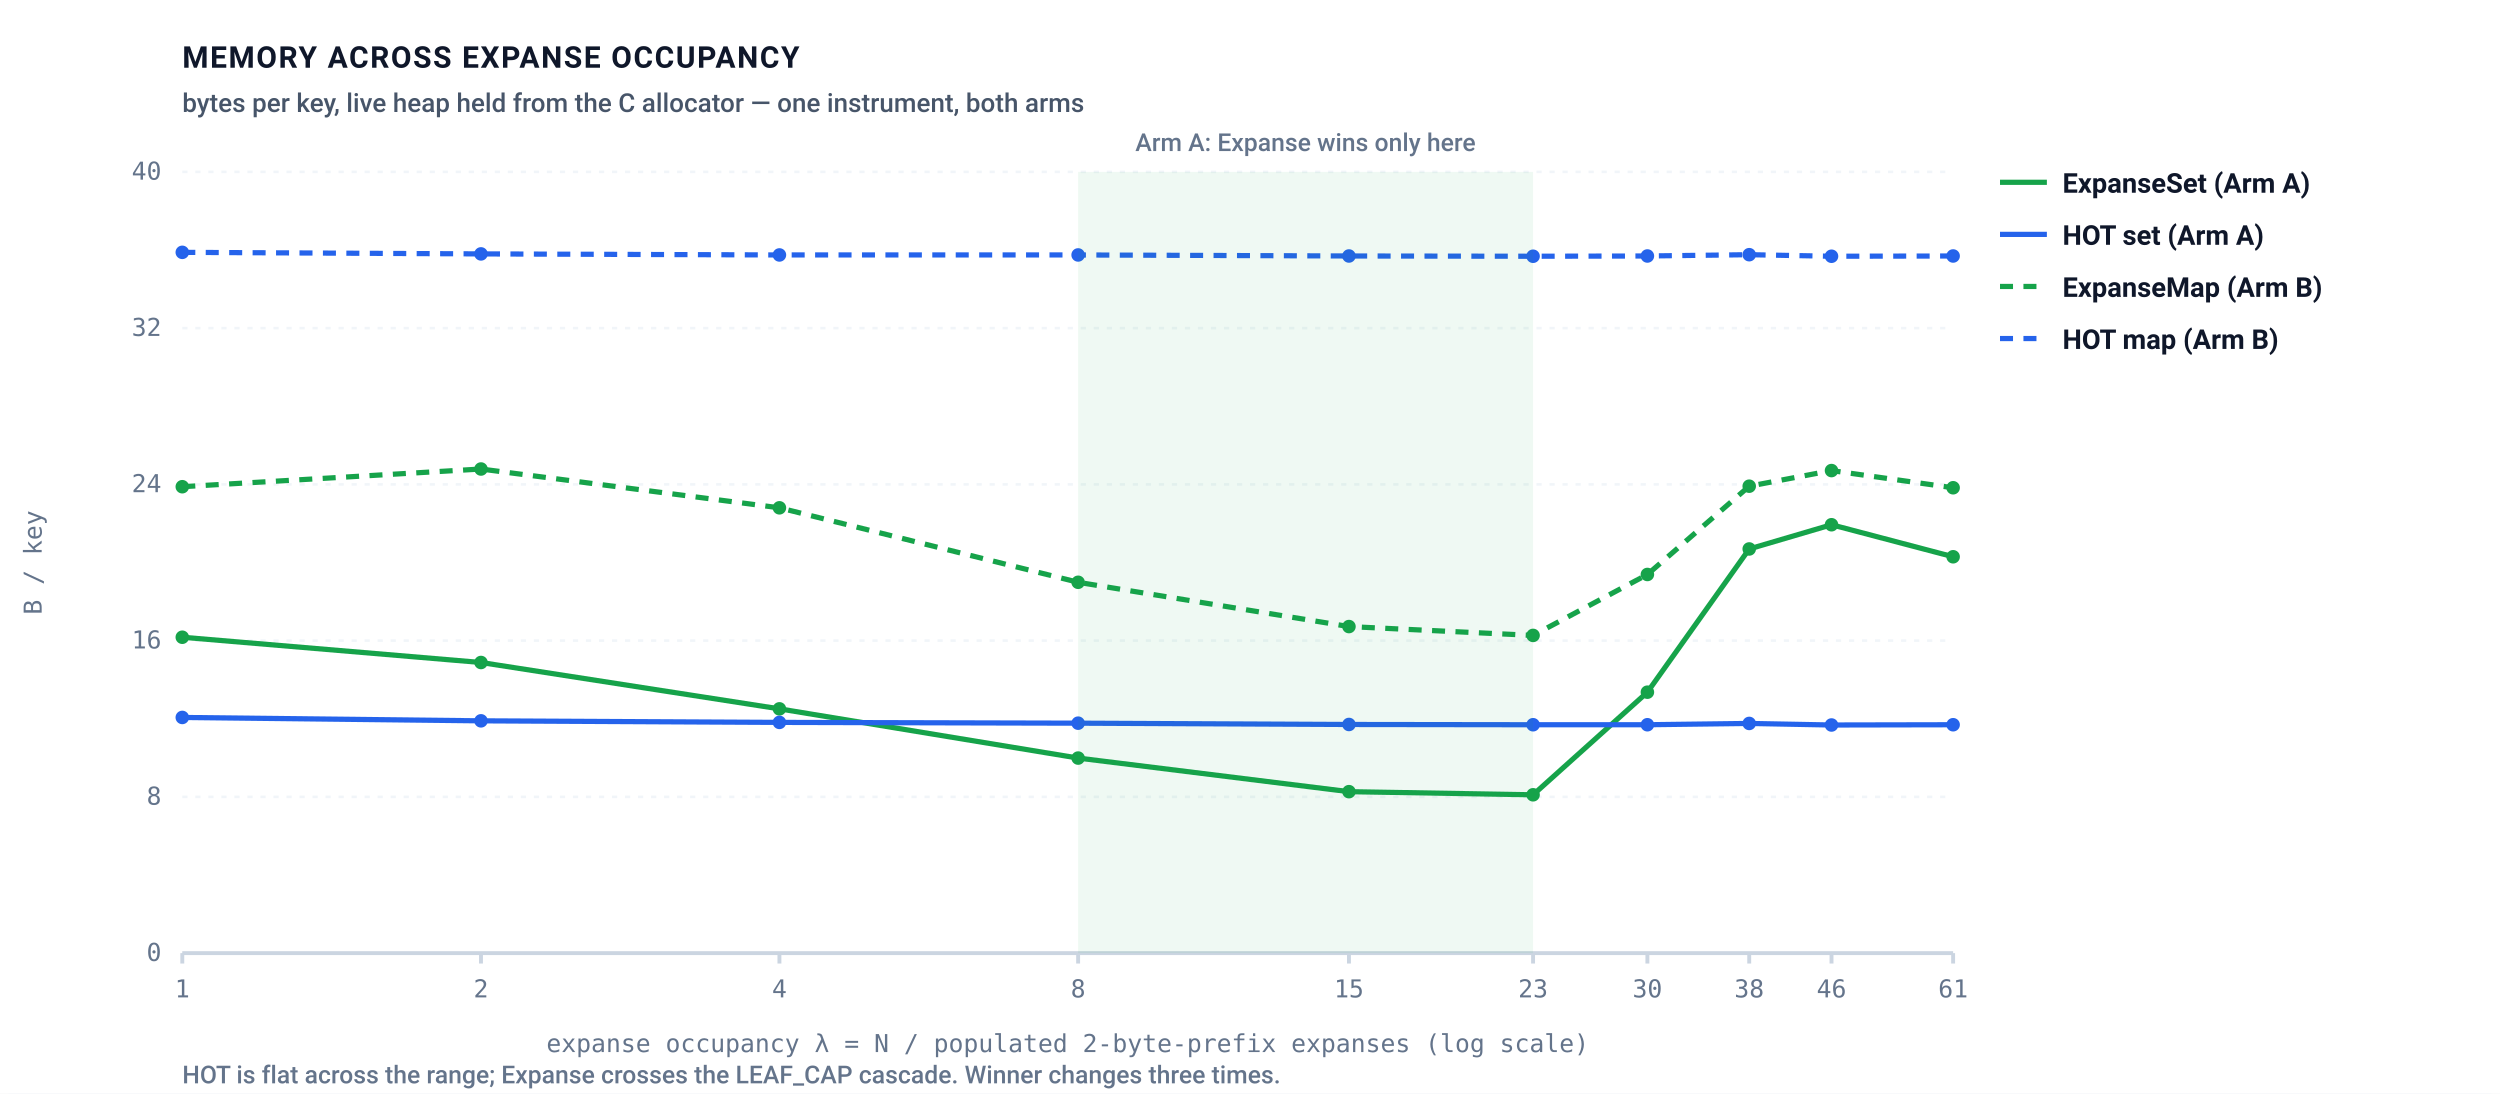
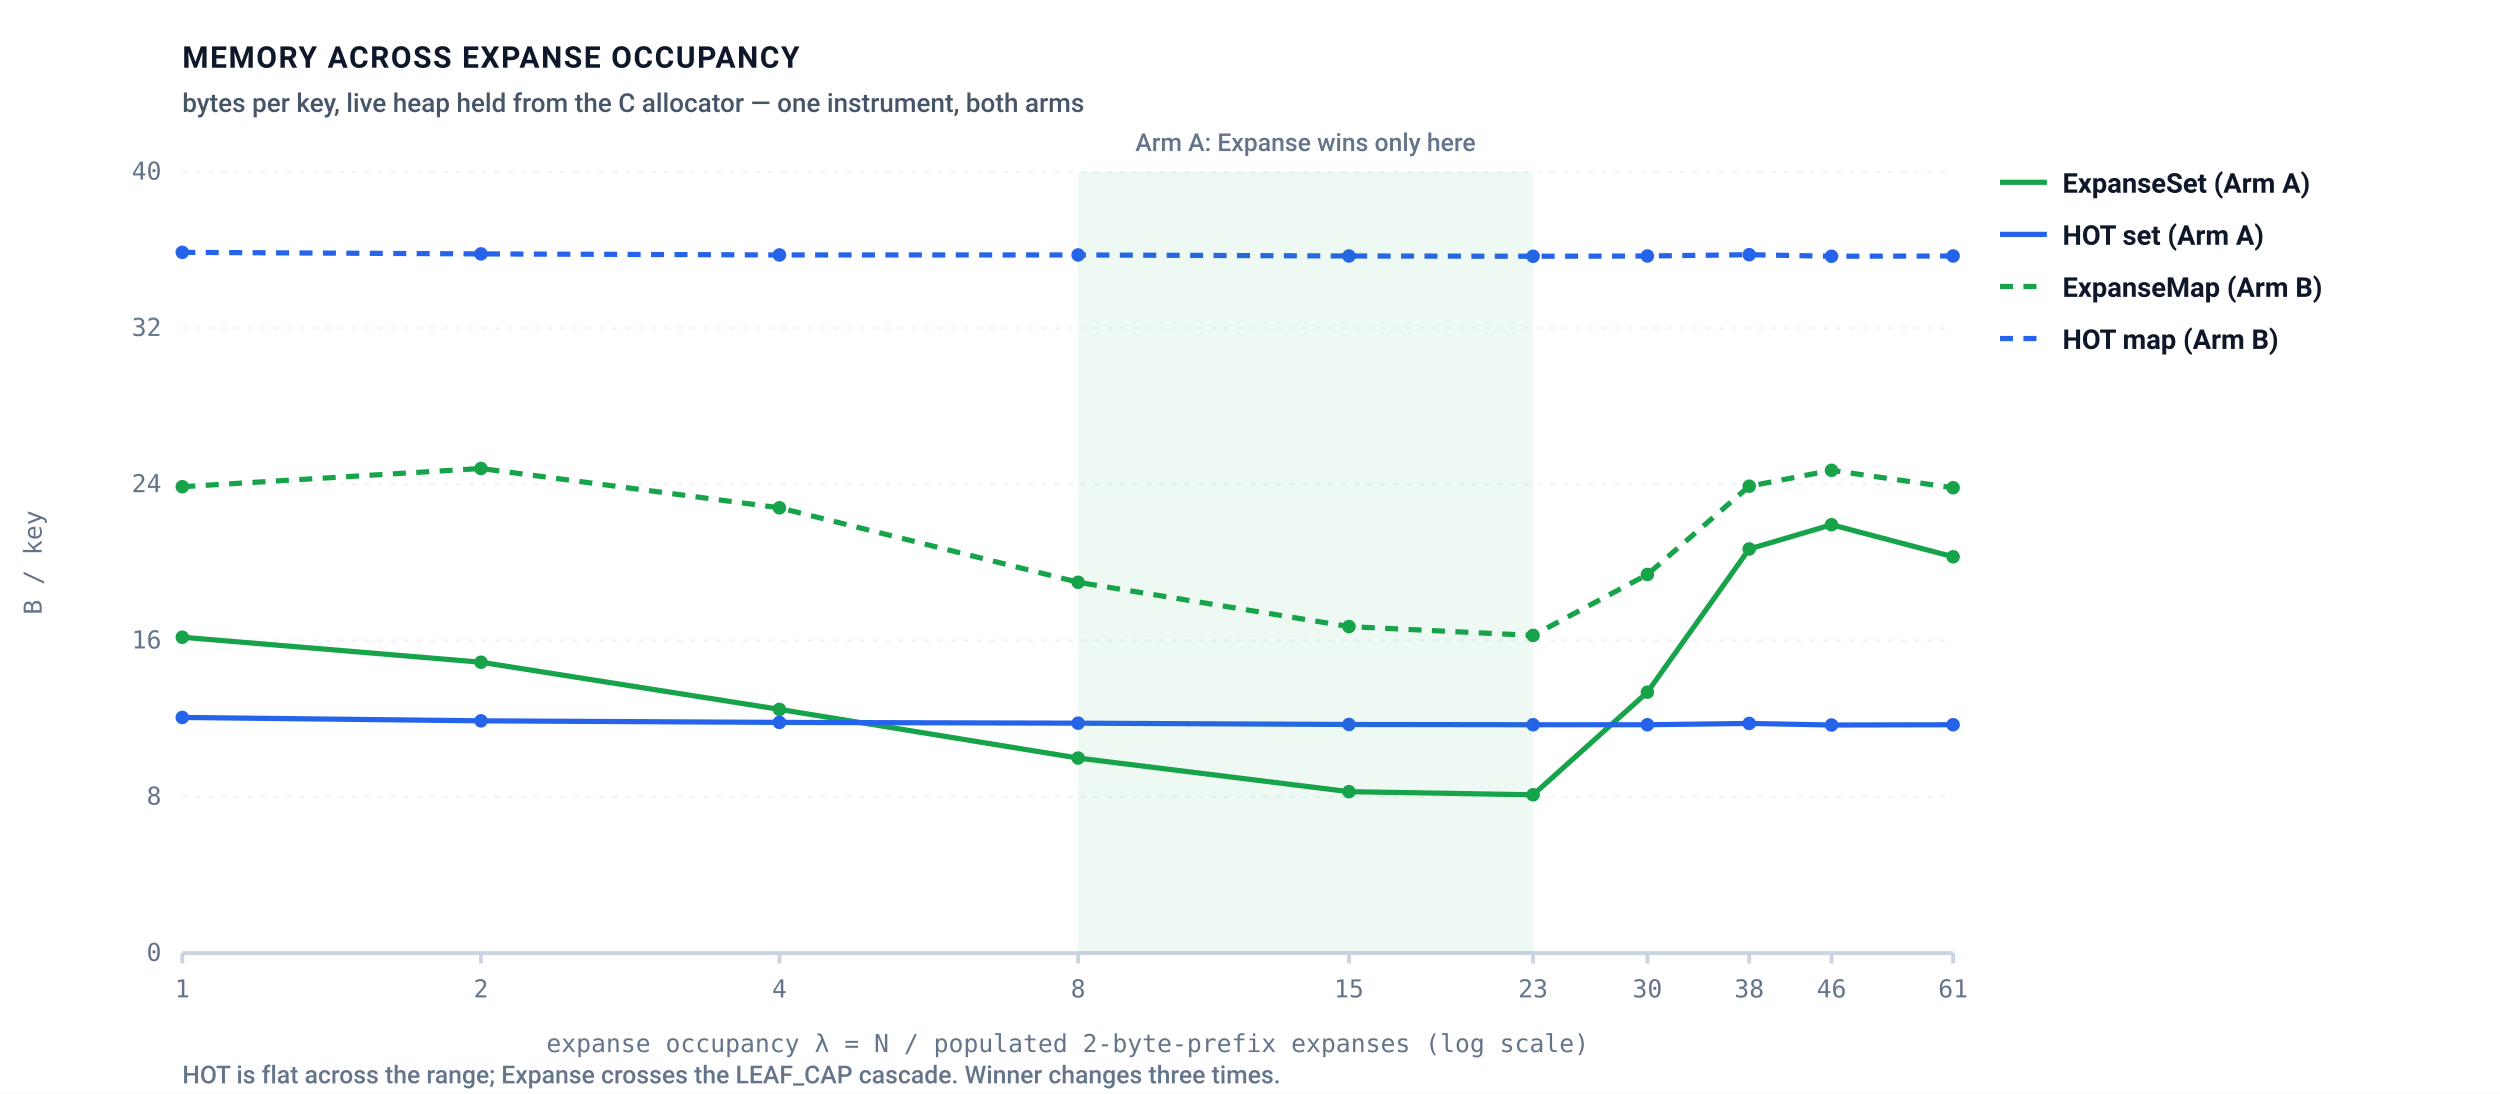
<svg xmlns="http://www.w3.org/2000/svg" role="img" viewBox="0 0 960 420" width="100%" height="100%">
  <defs>
    <style>
      .bg { fill: #ffffff; }
      .border { stroke: #e2e8f0; stroke-width: 1px; fill: none; }
      .grid { stroke: #f1f5f9; stroke-width: 1px; stroke-dasharray: 2,3; }
      .axis { stroke: #cbd5e1; stroke-width: 1.5px; }
      .divider { stroke: #e2e8f0; stroke-width: 1px; }

      .t-title { font-family: -apple-system, BlinkMacSystemFont, "Segoe UI", Roboto, Helvetica, Arial, sans-serif; font-size: 11.5px; font-weight: 700; letter-spacing: 0.6px; fill: #0f172a; text-transform: uppercase; }
      .t-sub { font-family: -apple-system, BlinkMacSystemFont, "Segoe UI", Roboto, Helvetica, Arial, sans-serif; font-size: 10px; font-weight: 500; fill: #475569; }
      .t-unit { font-family: ui-monospace, SFMono-Regular, Menlo, Monaco, Consolas, monospace; font-size: 10px; font-weight: 600; fill: #475569; }
      .t-axis-label { font-family: ui-monospace, SFMono-Regular, Menlo, Monaco, Consolas, monospace; font-size: 9.5px; font-weight: 500; fill: #64748b; }
      .t-bar-label { font-family: -apple-system, BlinkMacSystemFont, "Segoe UI", Roboto, Helvetica, Arial, sans-serif; font-size: 11px; font-weight: 700; fill: #0f172a; }
      .t-legend { font-family: -apple-system, BlinkMacSystemFont, "Segoe UI", Roboto, Helvetica, Arial, sans-serif; font-size: 10.5px; font-weight: 600; fill: #0f172a; }

      .t-val-accent { font-family: ui-monospace, SFMono-Regular, Menlo, Monaco, Consolas, monospace; font-size: 11px; font-weight: 700; fill: #15803d; }
      .t-val-blue { font-family: ui-monospace, SFMono-Regular, Menlo, Monaco, Consolas, monospace; font-size: 11px; font-weight: 600; fill: #2563eb; }
      .t-note { font-family: -apple-system, BlinkMacSystemFont, "Segoe UI", Roboto, Helvetica, Arial, sans-serif; font-size: 9.5px; font-weight: 500; fill: #64748b; }

      .b-expanse { fill: #16a34a; }
      .b-art { fill: #2563eb; }
      .b-hot { fill: #2563eb; }
      .b-btree { fill: #d97706; }
      .b-hashmap { fill: #7c3aed; }

      .badge-win { fill: #dcfce7; stroke: #86efac; stroke-width: 1px; }
      .badge-win-text { font-family: ui-monospace, SFMono-Regular, Menlo, Monaco, Consolas, monospace; font-size: 9.5px; font-weight: 700; fill: #15803d; text-anchor: middle; }
      .badge-loss { fill: #fef3c7; stroke: #fcd34d; stroke-width: 1px; }
      .badge-loss-text { font-family: ui-monospace, SFMono-Regular, Menlo, Monaco, Consolas, monospace; font-size: 9.5px; font-weight: 700; fill: #b45309; text-anchor: middle; }

      @media (prefers-color-scheme: dark) {
        .bg { fill: #0d1117; }
        .border { stroke: #30363d; }
        .grid { stroke: #21262d; }
        .axis { stroke: #484f58; }
        .divider { stroke: #21262d; }
        .t-title { fill: #f0f6fc; }
        .t-sub { fill: #94a3b8; }
        .t-unit { fill: #94a3b8; }
        .t-axis-label { fill: #94a3b8; }
        .t-bar-label { fill: #f8fafc; }
        .t-legend { fill: #f8fafc; }
        .t-val-accent { fill: #4ade80; }
        .t-val-blue { fill: #38bdf8; }
        .t-note { fill: #94a3b8; }
        .b-expanse { fill: #22c55e; }
        .b-art { fill: #3b82f6; }
        .b-hot { fill: #3b82f6; }
        .b-btree { fill: #f59e0b; }
        .b-hashmap { fill: #a855f7; }
        .badge-win { fill: #052e16; stroke: #166534; }
        .badge-win-text { fill: #4ade80; }
        .badge-loss { fill: #451a03; stroke: #92400e; }
        .badge-loss-text { fill: #fbbf24; }
      }

      :root[data-theme="dark"] .bg, [data-theme="dark"] .bg { fill: #0d1117; }
      :root[data-theme="dark"] .border, [data-theme="dark"] .border { stroke: #30363d; }
      :root[data-theme="dark"] .grid, [data-theme="dark"] .grid { stroke: #21262d; }
      :root[data-theme="dark"] .axis, [data-theme="dark"] .axis { stroke: #484f58; }
      :root[data-theme="dark"] .divider, [data-theme="dark"] .divider { stroke: #21262d; }
      :root[data-theme="dark"] .t-title, [data-theme="dark"] .t-title { fill: #f0f6fc; }
      :root[data-theme="dark"] .t-sub, [data-theme="dark"] .t-sub { fill: #94a3b8; }
      :root[data-theme="dark"] .t-unit, [data-theme="dark"] .t-unit { fill: #94a3b8; }
      :root[data-theme="dark"] .t-axis-label, [data-theme="dark"] .t-axis-label { fill: #94a3b8; }
      :root[data-theme="dark"] .t-bar-label, [data-theme="dark"] .t-bar-label { fill: #f8fafc; }
      :root[data-theme="dark"] .t-legend, [data-theme="dark"] .t-legend { fill: #f8fafc; }
      :root[data-theme="dark"] .t-val-accent, [data-theme="dark"] .t-val-accent { fill: #4ade80; }
      :root[data-theme="dark"] .t-val-blue, [data-theme="dark"] .t-val-blue { fill: #38bdf8; }
      :root[data-theme="dark"] .t-note, [data-theme="dark"] .t-note { fill: #94a3b8; }
      :root[data-theme="dark"] .b-expanse, [data-theme="dark"] .b-expanse { fill: #22c55e; }
      :root[data-theme="dark"] .b-art, [data-theme="dark"] .b-art { fill: #3b82f6; }
      :root[data-theme="dark"] .b-hot, [data-theme="dark"] .b-hot { fill: #3b82f6; }
      :root[data-theme="dark"] .b-btree, [data-theme="dark"] .b-btree { fill: #f59e0b; }
      :root[data-theme="dark"] .b-hashmap, [data-theme="dark"] .b-hashmap { fill: #a855f7; }
      :root[data-theme="dark"] .badge-win, [data-theme="dark"] .badge-win { fill: #052e16; stroke: #166534; }
      :root[data-theme="dark"] .badge-win-text, [data-theme="dark"] .badge-win-text { fill: #4ade80; }
      :root[data-theme="dark"] .badge-loss, [data-theme="dark"] .badge-loss { fill: #451a03; stroke: #92400e; }
      :root[data-theme="dark"] .badge-loss-text, [data-theme="dark"] .badge-loss-text { fill: #fbbf24; }
    </style>
  </defs>
  <rect width="100%" height="100%" class="bg" rx="6" />
  <rect width="100%" height="100%" class="border" rx="6" />
  <rect class="bg" x="0" y="0" width="960" height="420" />
  <text class="t-title" x="70" y="26">MEMORY ACROSS EXPANSE OCCUPANCY</text>
  <text class="t-sub" x="70" y="43">bytes per key, live heap held from the C allocator — one instrument, both arms</text>
  <line class="grid" x1="70" y1="366.0" x2="750" y2="366.0" />
  <text class="t-axis-label" x="62" y="369.0" text-anchor="end">0</text>
  <line class="grid" x1="70" y1="306.0" x2="750" y2="306.0" />
  <text class="t-axis-label" x="62" y="309.0" text-anchor="end">8</text>
  <line class="grid" x1="70" y1="246.0" x2="750" y2="246.0" />
  <text class="t-axis-label" x="62" y="249.0" text-anchor="end">16</text>
  <line class="grid" x1="70" y1="186.0" x2="750" y2="186.0" />
  <text class="t-axis-label" x="62" y="189.0" text-anchor="end">24</text>
  <line class="grid" x1="70" y1="126.0" x2="750" y2="126.0" />
  <text class="t-axis-label" x="62" y="129.0" text-anchor="end">32</text>
  <line class="grid" x1="70" y1="66.0" x2="750" y2="66.0" />
  <text class="t-axis-label" x="62" y="69.0" text-anchor="end">40</text>
  <line class="axis" x1="70.0" y1="366" x2="70.0" y2="370" />
  <text class="t-axis-label" x="70.0" y="383.0" text-anchor="middle">1</text>
  <line class="axis" x1="184.7" y1="366" x2="184.7" y2="370" />
  <text class="t-axis-label" x="184.7" y="383.0" text-anchor="middle">2</text>
  <line class="axis" x1="299.3" y1="366" x2="299.3" y2="370" />
  <text class="t-axis-label" x="299.3" y="383.0" text-anchor="middle">4</text>
  <line class="axis" x1="414.0" y1="366" x2="414.0" y2="370" />
  <text class="t-axis-label" x="414.0" y="383.0" text-anchor="middle">8</text>
  <line class="axis" x1="518.0" y1="366" x2="518.0" y2="370" />
  <text class="t-axis-label" x="518.0" y="383.0" text-anchor="middle">15</text>
  <line class="axis" x1="588.7" y1="366" x2="588.7" y2="370" />
  <text class="t-axis-label" x="588.7" y="383.0" text-anchor="middle">23</text>
  <line class="axis" x1="632.6" y1="366" x2="632.6" y2="370" />
  <text class="t-axis-label" x="632.6" y="383.0" text-anchor="middle">30</text>
  <line class="axis" x1="671.7" y1="366" x2="671.7" y2="370" />
  <text class="t-axis-label" x="671.7" y="383.0" text-anchor="middle">38</text>
  <line class="axis" x1="703.3" y1="366" x2="703.3" y2="370" />
  <text class="t-axis-label" x="703.3" y="383.0" text-anchor="middle">46</text>
  <line class="axis" x1="750.0" y1="366" x2="750.0" y2="370" />
  <text class="t-axis-label" x="750.0" y="383.0" text-anchor="middle">61</text>
  <text class="t-axis-label" x="410.0" y="404" text-anchor="middle">expanse occupancy λ = N / populated 2-byte-prefix expanses (log scale)</text>
  <text class="t-axis-label" x="16" y="216.0" text-anchor="middle" transform="rotate(-90 16 216.0)">B / key</text>
  <line class="axis" x1="70" y1="366" x2="750" y2="366" />
-   <path d="M70.0,244.7 L184.7,254.4 L299.3,272.2 L414.0,291.1 L518.0,304.0 L588.7,305.2 L632.6,265.8 L671.7,210.8 L703.3,201.5 L750.0,213.8" fill="none" stroke="#16a34a" stroke-width="2" stroke-dasharray="4 0" stroke-linejoin="round" />
+   <path d="M70.0,244.7 L184.7,254.3 L299.3,272.4 L414.0,291.1 L518.0,304.0 L588.7,305.2 L632.6,265.8 L671.7,210.8 L703.3,201.5 L750.0,213.8" fill="none" stroke="#16a34a" stroke-width="2" stroke-dasharray="4 0" stroke-linejoin="round" />
  <circle cx="70.0" cy="244.7" r="2.6" fill="#16a34a" />
-   <circle cx="184.7" cy="254.4" r="2.6" fill="#16a34a" />
-   <circle cx="299.3" cy="272.2" r="2.6" fill="#16a34a" />
+   <circle cx="184.7" cy="254.3" r="2.6" fill="#16a34a" />
+   <circle cx="299.3" cy="272.4" r="2.6" fill="#16a34a" />
  <circle cx="414.0" cy="291.1" r="2.6" fill="#16a34a" />
  <circle cx="518.0" cy="304.0" r="2.6" fill="#16a34a" />
  <circle cx="588.7" cy="305.2" r="2.6" fill="#16a34a" />
  <circle cx="632.6" cy="265.8" r="2.6" fill="#16a34a" />
  <circle cx="671.7" cy="210.8" r="2.6" fill="#16a34a" />
  <circle cx="703.3" cy="201.5" r="2.6" fill="#16a34a" />
  <circle cx="750.0" cy="213.8" r="2.6" fill="#16a34a" />
  <line x1="768" y1="70" x2="786" y2="70" stroke="#16a34a" stroke-width="2" stroke-dasharray="4 0" />
  <text class="t-legend" x="792" y="74">ExpanseSet (Arm A)</text>
  <path d="M70.0,275.5 L184.7,276.8 L299.3,277.4 L414.0,277.7 L518.0,278.2 L588.7,278.3 L632.6,278.3 L671.7,277.8 L703.3,278.4 L750.0,278.3" fill="none" stroke="#2563eb" stroke-width="2" stroke-dasharray="4 0" stroke-linejoin="round" />
  <circle cx="70.0" cy="275.5" r="2.6" fill="#2563eb" />
  <circle cx="184.7" cy="276.8" r="2.6" fill="#2563eb" />
  <circle cx="299.3" cy="277.4" r="2.6" fill="#2563eb" />
  <circle cx="414.0" cy="277.7" r="2.6" fill="#2563eb" />
  <circle cx="518.0" cy="278.2" r="2.6" fill="#2563eb" />
  <circle cx="588.7" cy="278.3" r="2.6" fill="#2563eb" />
  <circle cx="632.6" cy="278.3" r="2.6" fill="#2563eb" />
  <circle cx="671.7" cy="277.8" r="2.6" fill="#2563eb" />
  <circle cx="703.3" cy="278.4" r="2.6" fill="#2563eb" />
  <circle cx="750.0" cy="278.3" r="2.6" fill="#2563eb" />
  <line x1="768" y1="90" x2="786" y2="90" stroke="#2563eb" stroke-width="2" stroke-dasharray="4 0" />
  <text class="t-legend" x="792" y="94">HOT set (Arm A)</text>
-   <path d="M70.0,186.9 L184.7,180.1 L299.3,195.0 L414.0,223.6 L518.0,240.6 L588.7,244.0 L632.6,220.6 L671.7,186.7 L703.3,180.7 L750.0,187.3" fill="none" stroke="#16a34a" stroke-width="2" stroke-dasharray="5 4" stroke-linejoin="round" />
+   <path d="M70.0,186.9 L184.7,179.9 L299.3,195.0 L414.0,223.6 L518.0,240.6 L588.7,244.0 L632.6,220.6 L671.7,186.7 L703.3,180.6 L750.0,187.3" fill="none" stroke="#16a34a" stroke-width="2" stroke-dasharray="5 4" stroke-linejoin="round" />
  <circle cx="70.0" cy="186.9" r="2.6" fill="#16a34a" />
-   <circle cx="184.7" cy="180.1" r="2.6" fill="#16a34a" />
+   <circle cx="184.7" cy="179.9" r="2.6" fill="#16a34a" />
  <circle cx="299.3" cy="195.0" r="2.6" fill="#16a34a" />
  <circle cx="414.0" cy="223.6" r="2.6" fill="#16a34a" />
  <circle cx="518.0" cy="240.6" r="2.6" fill="#16a34a" />
  <circle cx="588.7" cy="244.0" r="2.6" fill="#16a34a" />
  <circle cx="632.6" cy="220.6" r="2.6" fill="#16a34a" />
  <circle cx="671.7" cy="186.7" r="2.6" fill="#16a34a" />
-   <circle cx="703.3" cy="180.7" r="2.6" fill="#16a34a" />
+   <circle cx="703.3" cy="180.6" r="2.6" fill="#16a34a" />
  <circle cx="750.0" cy="187.3" r="2.6" fill="#16a34a" />
  <line x1="768" y1="110" x2="786" y2="110" stroke="#16a34a" stroke-width="2" stroke-dasharray="5 4" />
  <text class="t-legend" x="792" y="114">ExpanseMap (Arm B)</text>
  <path d="M70.0,96.9 L184.7,97.5 L299.3,97.9 L414.0,97.9 L518.0,98.3 L588.7,98.4 L632.6,98.3 L671.7,97.8 L703.3,98.4 L750.0,98.3" fill="none" stroke="#2563eb" stroke-width="2" stroke-dasharray="5 4" stroke-linejoin="round" />
  <circle cx="70.0" cy="96.9" r="2.6" fill="#2563eb" />
  <circle cx="184.7" cy="97.5" r="2.6" fill="#2563eb" />
  <circle cx="299.3" cy="97.9" r="2.6" fill="#2563eb" />
  <circle cx="414.0" cy="97.9" r="2.6" fill="#2563eb" />
  <circle cx="518.0" cy="98.3" r="2.6" fill="#2563eb" />
  <circle cx="588.7" cy="98.4" r="2.6" fill="#2563eb" />
  <circle cx="632.6" cy="98.3" r="2.6" fill="#2563eb" />
  <circle cx="671.7" cy="97.8" r="2.6" fill="#2563eb" />
  <circle cx="703.3" cy="98.4" r="2.6" fill="#2563eb" />
  <circle cx="750.0" cy="98.3" r="2.6" fill="#2563eb" />
  <line x1="768" y1="130" x2="786" y2="130" stroke="#2563eb" stroke-width="2" stroke-dasharray="5 4" />
  <text class="t-legend" x="792" y="134">HOT map (Arm B)</text>
  <rect x="414.0" y="66" width="174.7" height="300" fill="#16a34a" opacity="0.07" />
  <text class="t-note" x="501.3" y="58" text-anchor="middle">Arm A: Expanse wins only here</text>
  <text class="t-note" x="70" y="416">HOT is flat across the range; Expanse crosses the LEAF_CAP cascade. Winner changes three times.</text>
</svg>
